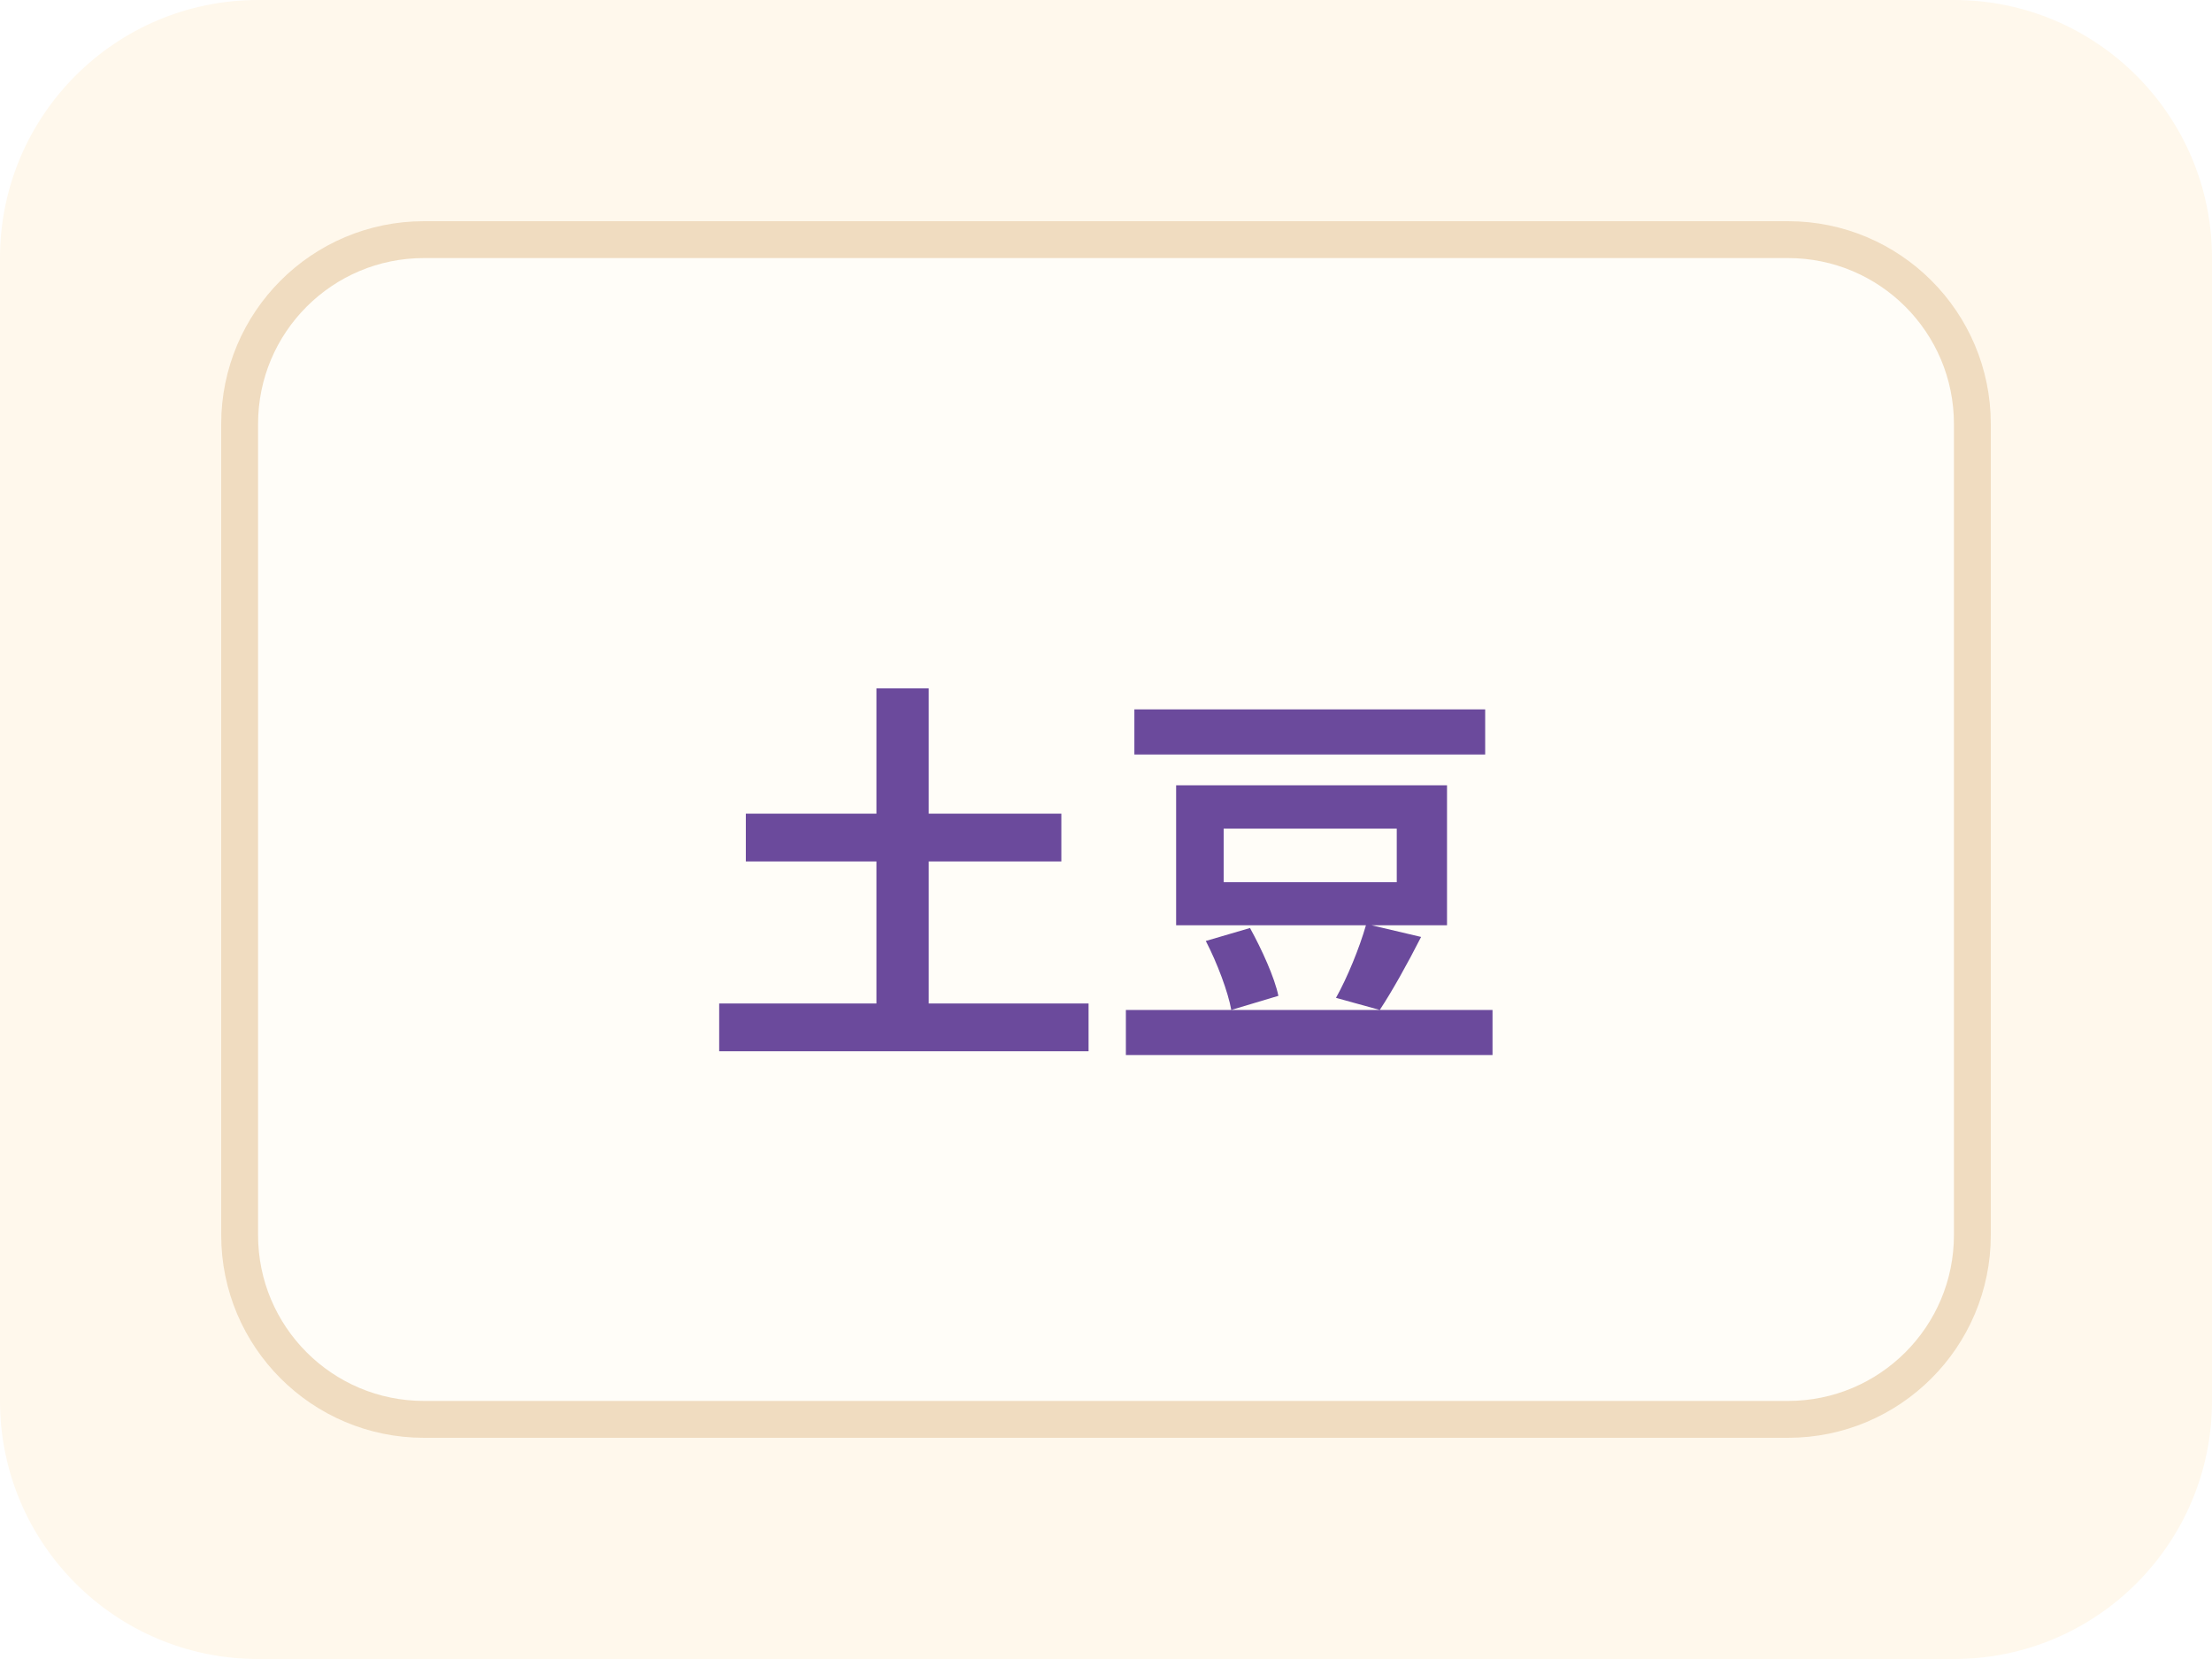
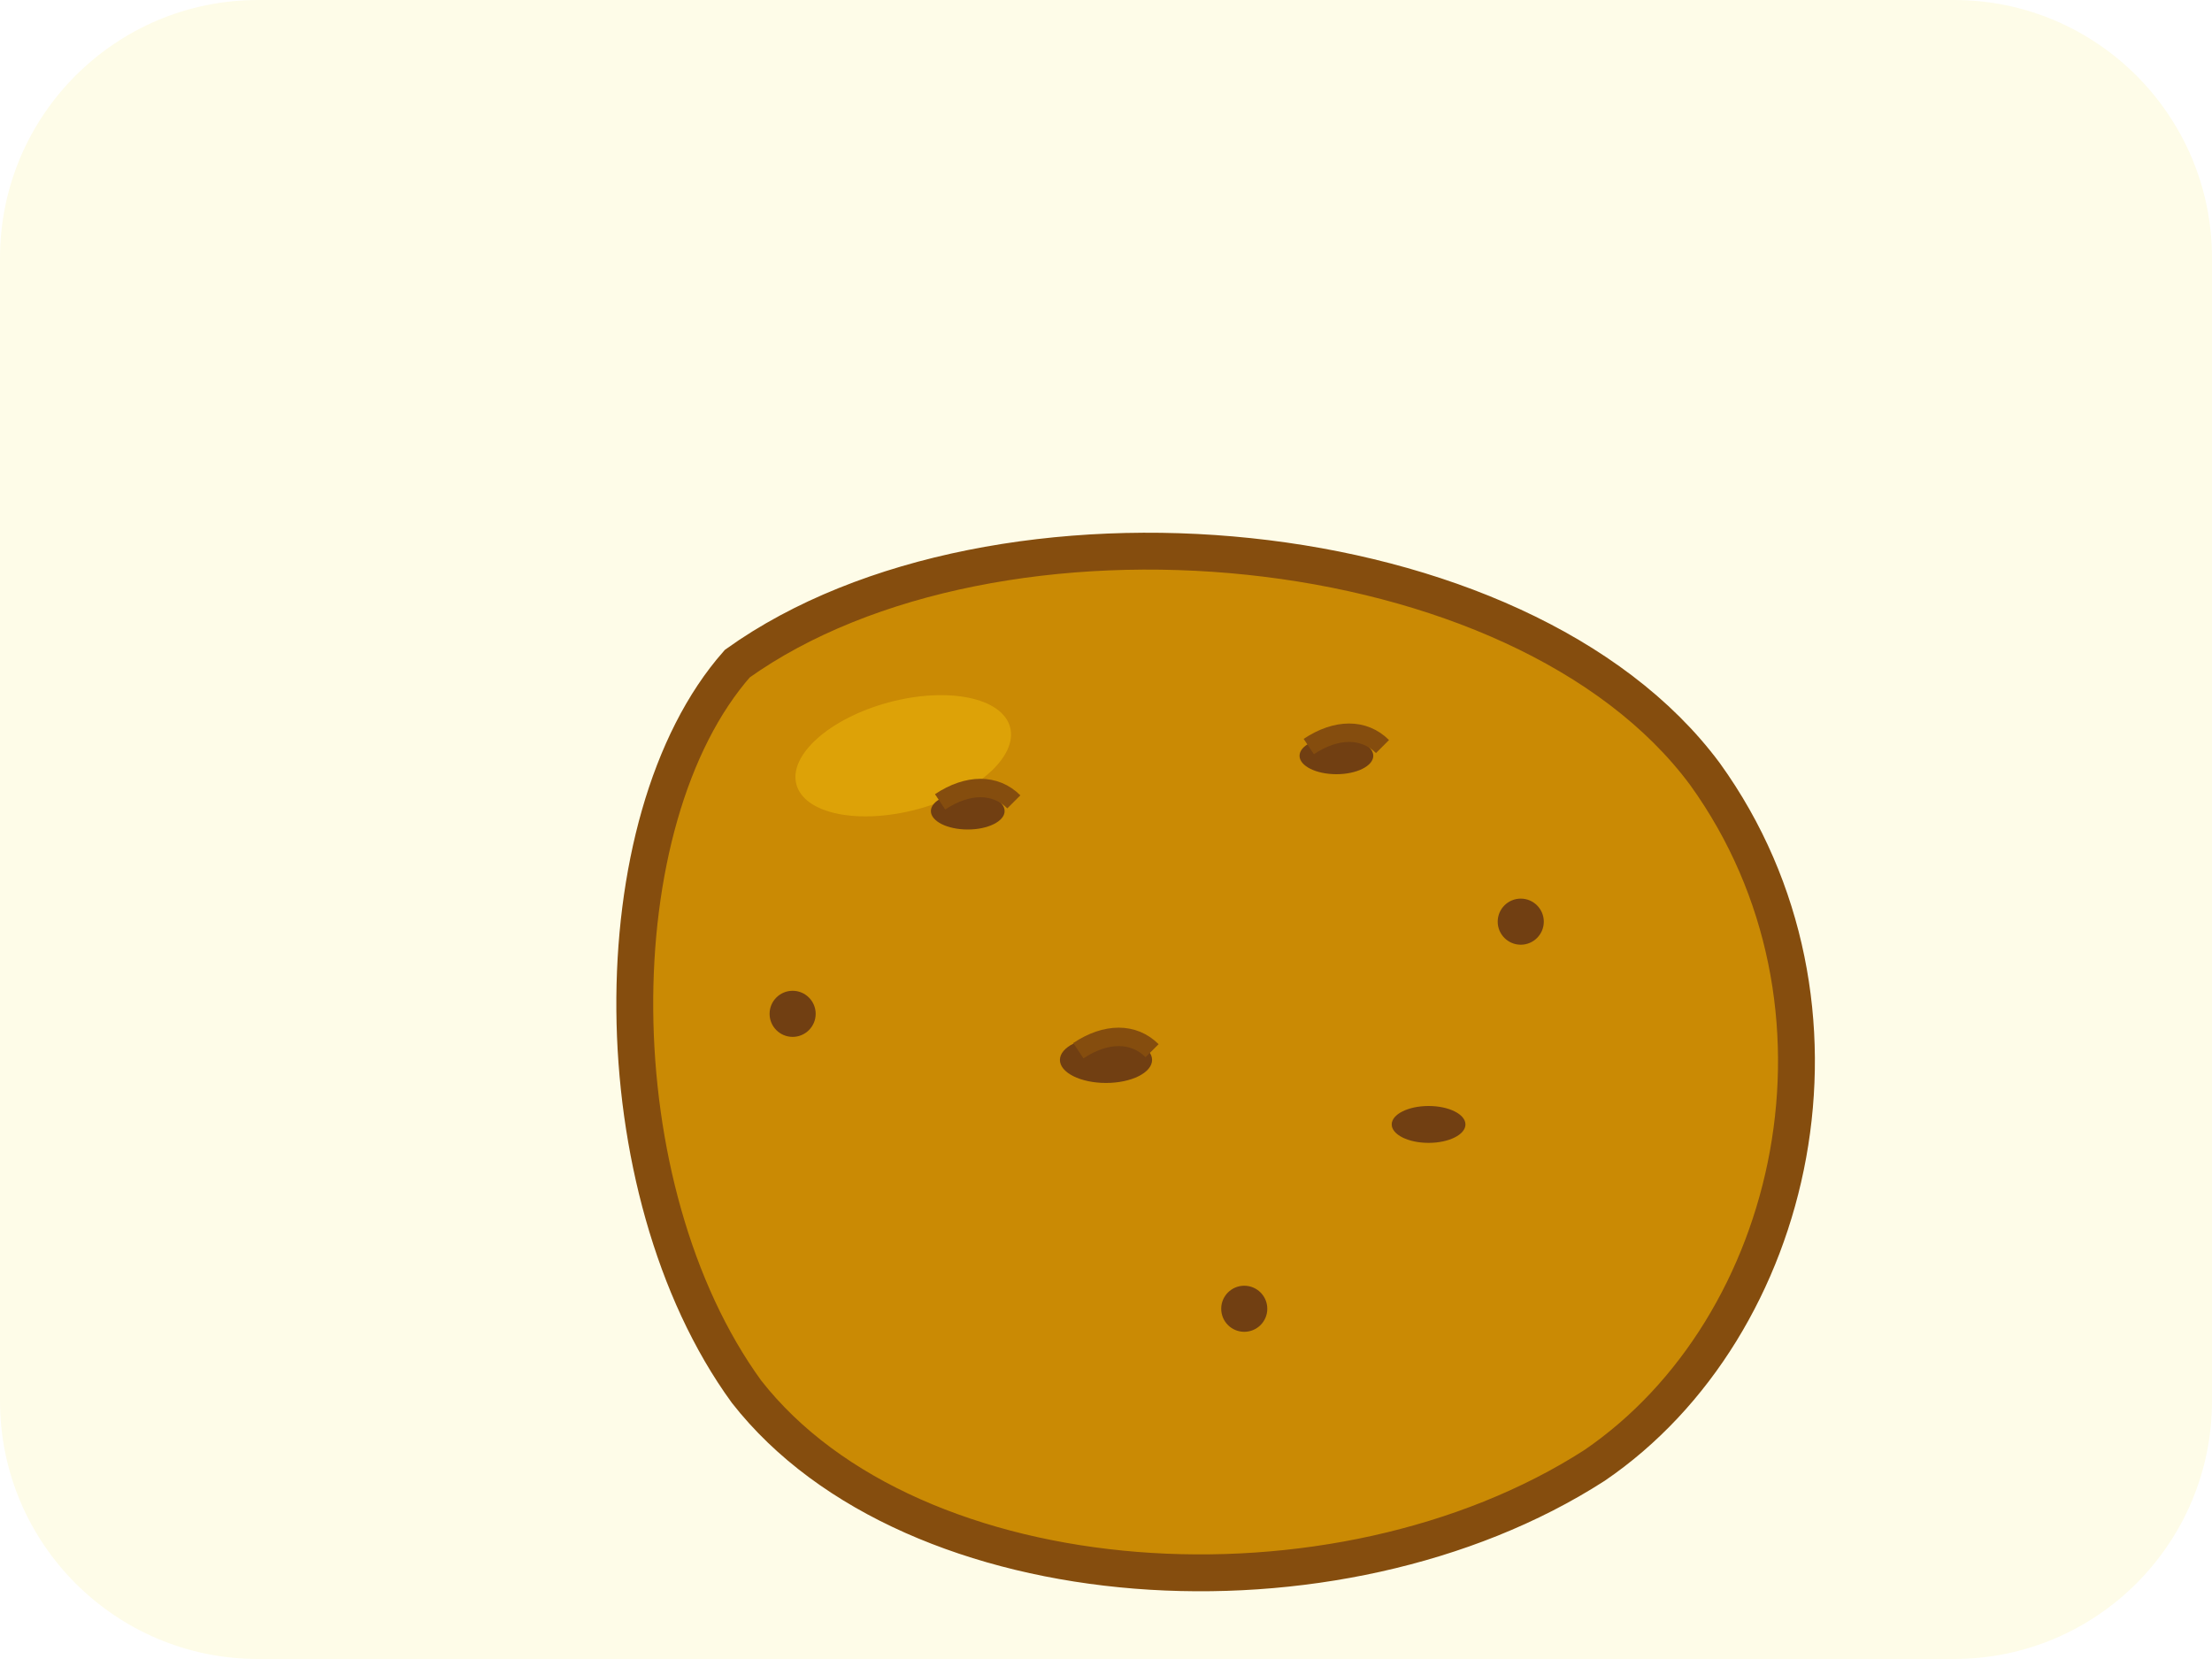
- <svg xmlns="http://www.w3.org/2000/svg" viewBox="0 0 240 180" role="img" aria-label="土豆">
-   <rect width="240" height="180" rx="28" fill="#fff8ec" />
-   <rect x="26" y="26" width="188" height="128" rx="20" fill="#fffdf8" stroke="#f0dcc0" stroke-width="4" />
-   <text x="120" y="112" text-anchor="middle" font-family="KaiTi, STKaiti, 'Songti SC', serif" font-size="44" font-weight="700" fill="#6b4a9c">土豆</text>
+ <svg xmlns="http://www.w3.org/2000/svg" viewBox="0 0 240 180">
+   <rect width="240" height="180" rx="28" fill="#fefce8" />
+   <path d="M80 72c28-20 85-15 105 12 18 25 10 60-12 75-28 18-74 15-92-8-16-22-16-62-1-79Z" fill="#ca8a04" stroke="#854d0e" stroke-width="4" />
+   <ellipse cx="98" cy="82" rx="12" ry="6" transform="rotate(-15 98 82)" fill="#eab308" opacity="0.6" />
+   <g fill="#713f12">
+     <ellipse cx="105" cy="88" rx="4" ry="2" />
+     <path d="M102 87c3-2 6-2 8 0" stroke="#854d0e" stroke-width="2" fill="none" />
+     <ellipse cx="145" cy="82" rx="4" ry="2" />
+     <path d="M142 81c3-2 6-2 8 0" stroke="#854d0e" stroke-width="2" fill="none" />
+     <ellipse cx="120" cy="115" rx="5" ry="2.5" />
+     <path d="M117 114c3-2 6-2 8 0" stroke="#854d0e" stroke-width="2" fill="none" />
+     <ellipse cx="155" cy="122" rx="4" ry="2" />
+     <circle cx="86" cy="110" r="2.5" />
+     <circle cx="165" cy="100" r="2.5" />
+     <circle cx="135" cy="142" r="2.5" />
+   </g>
</svg>
